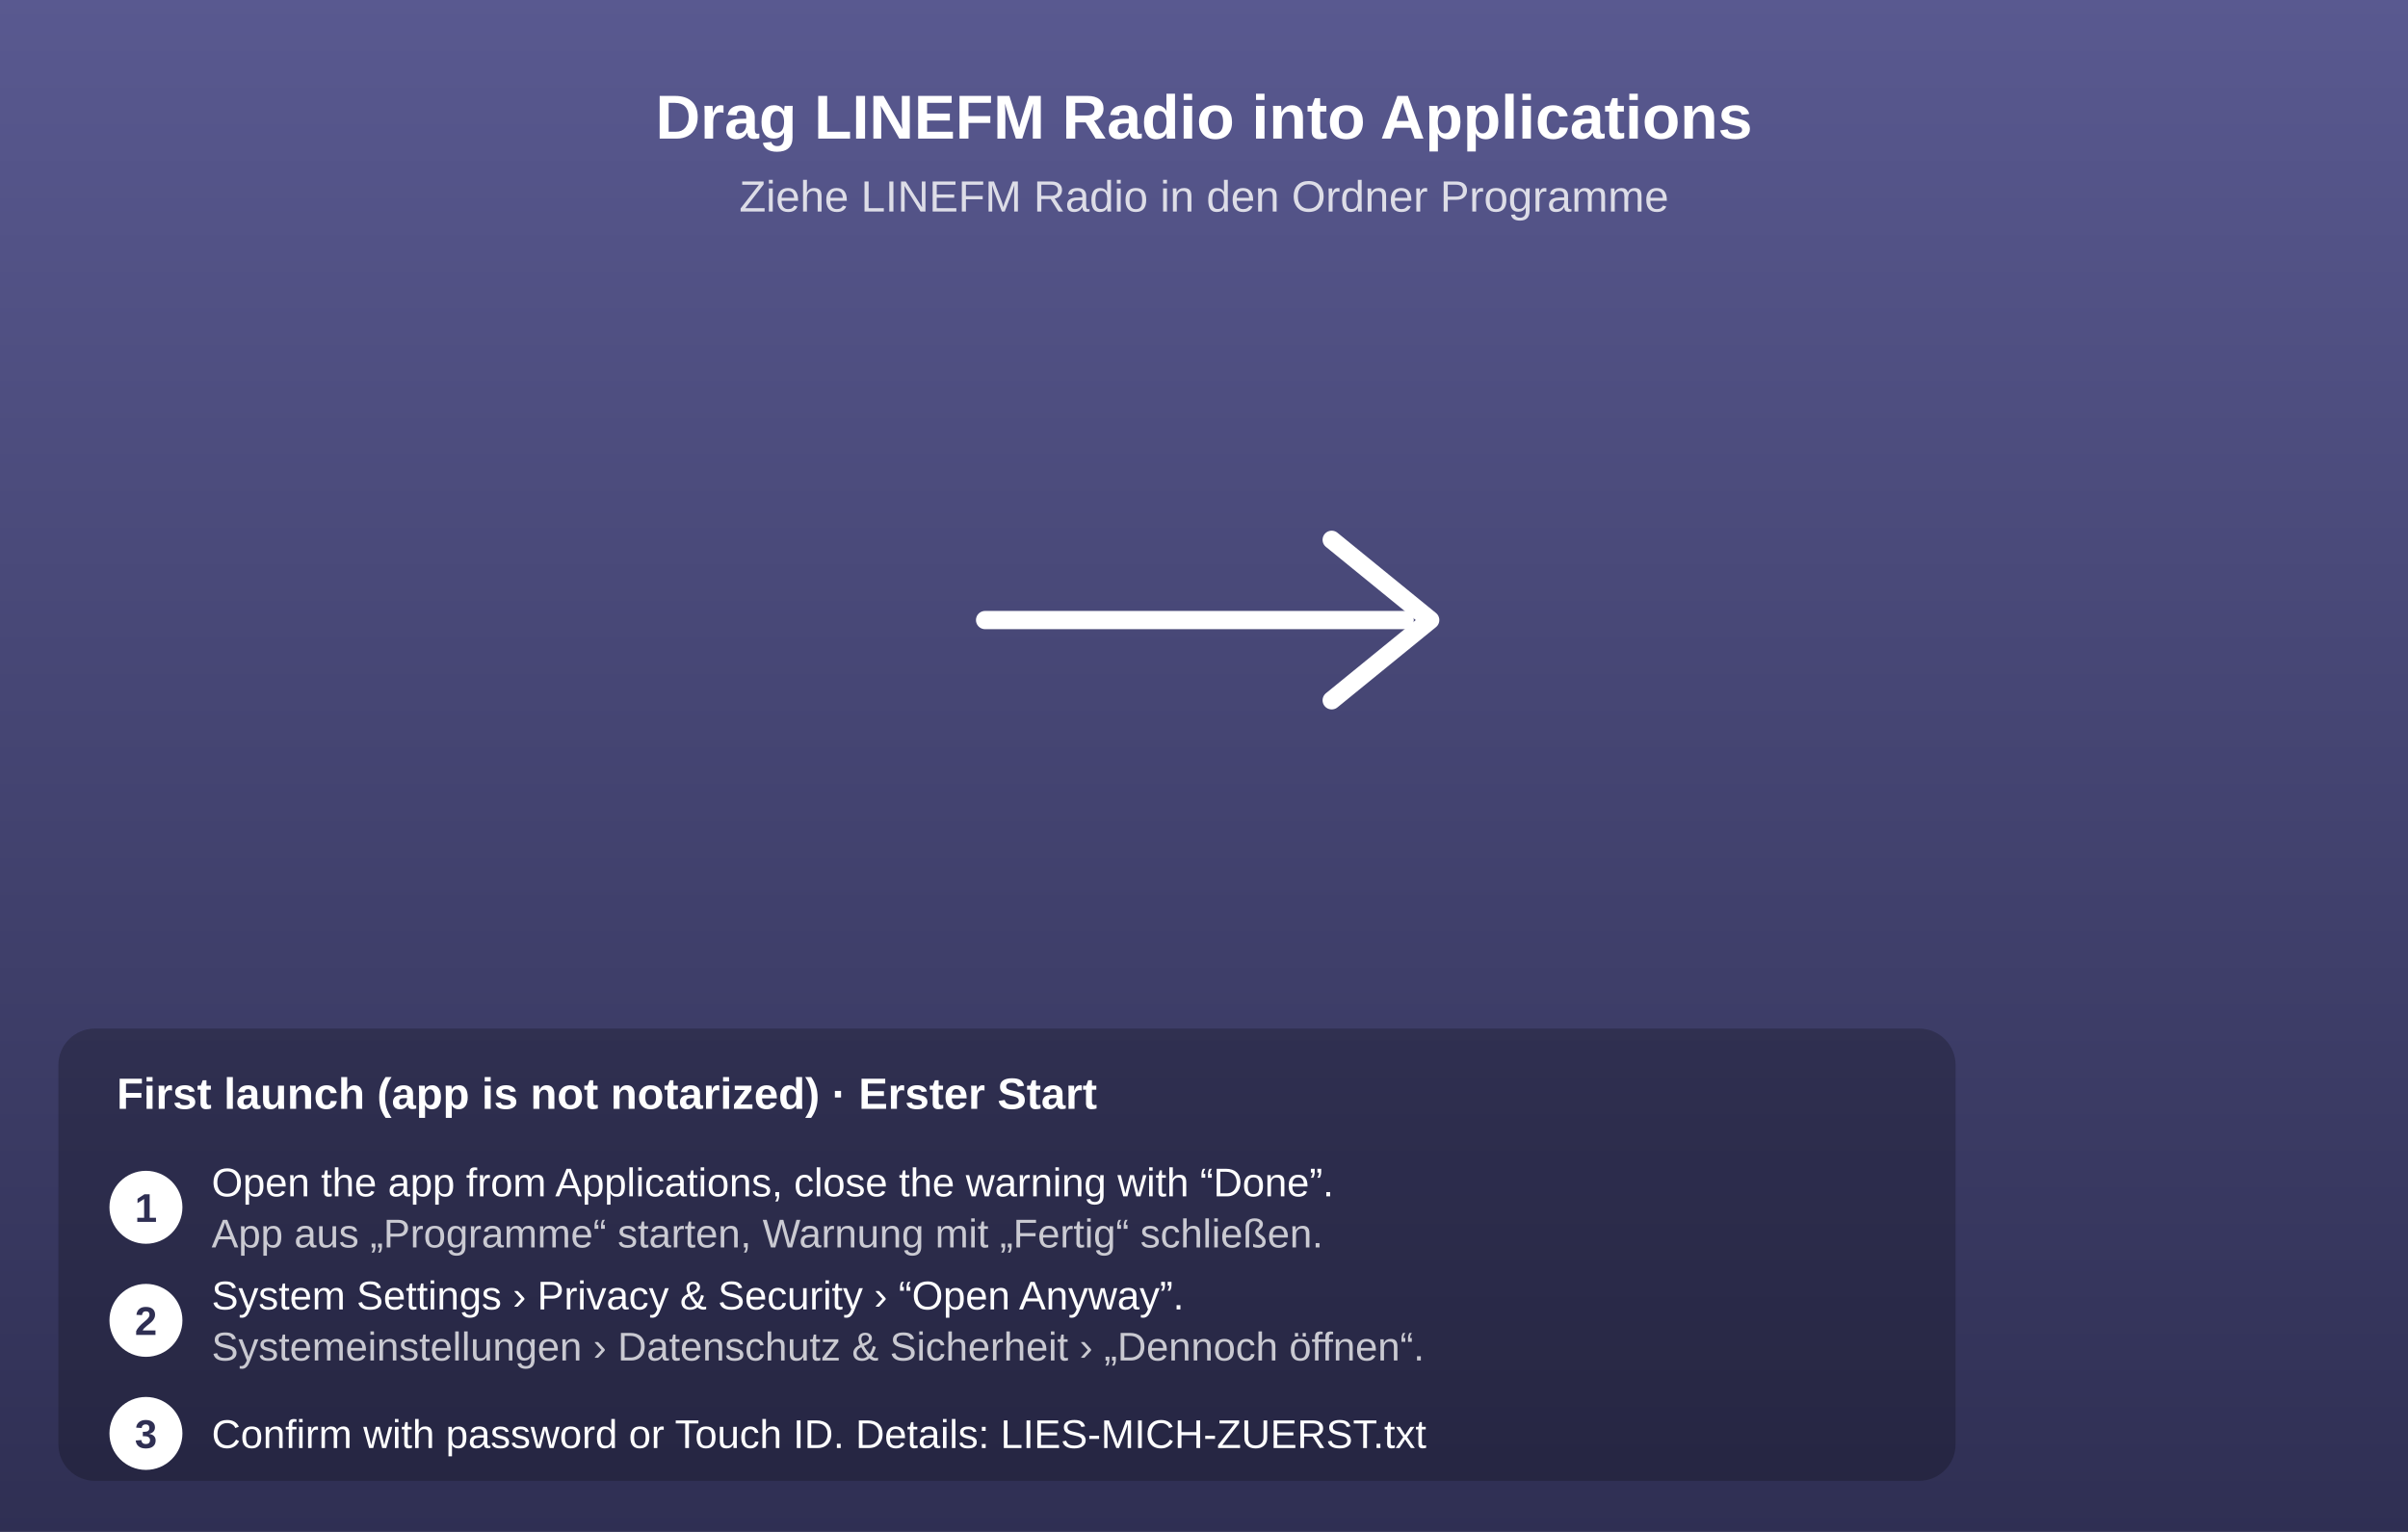
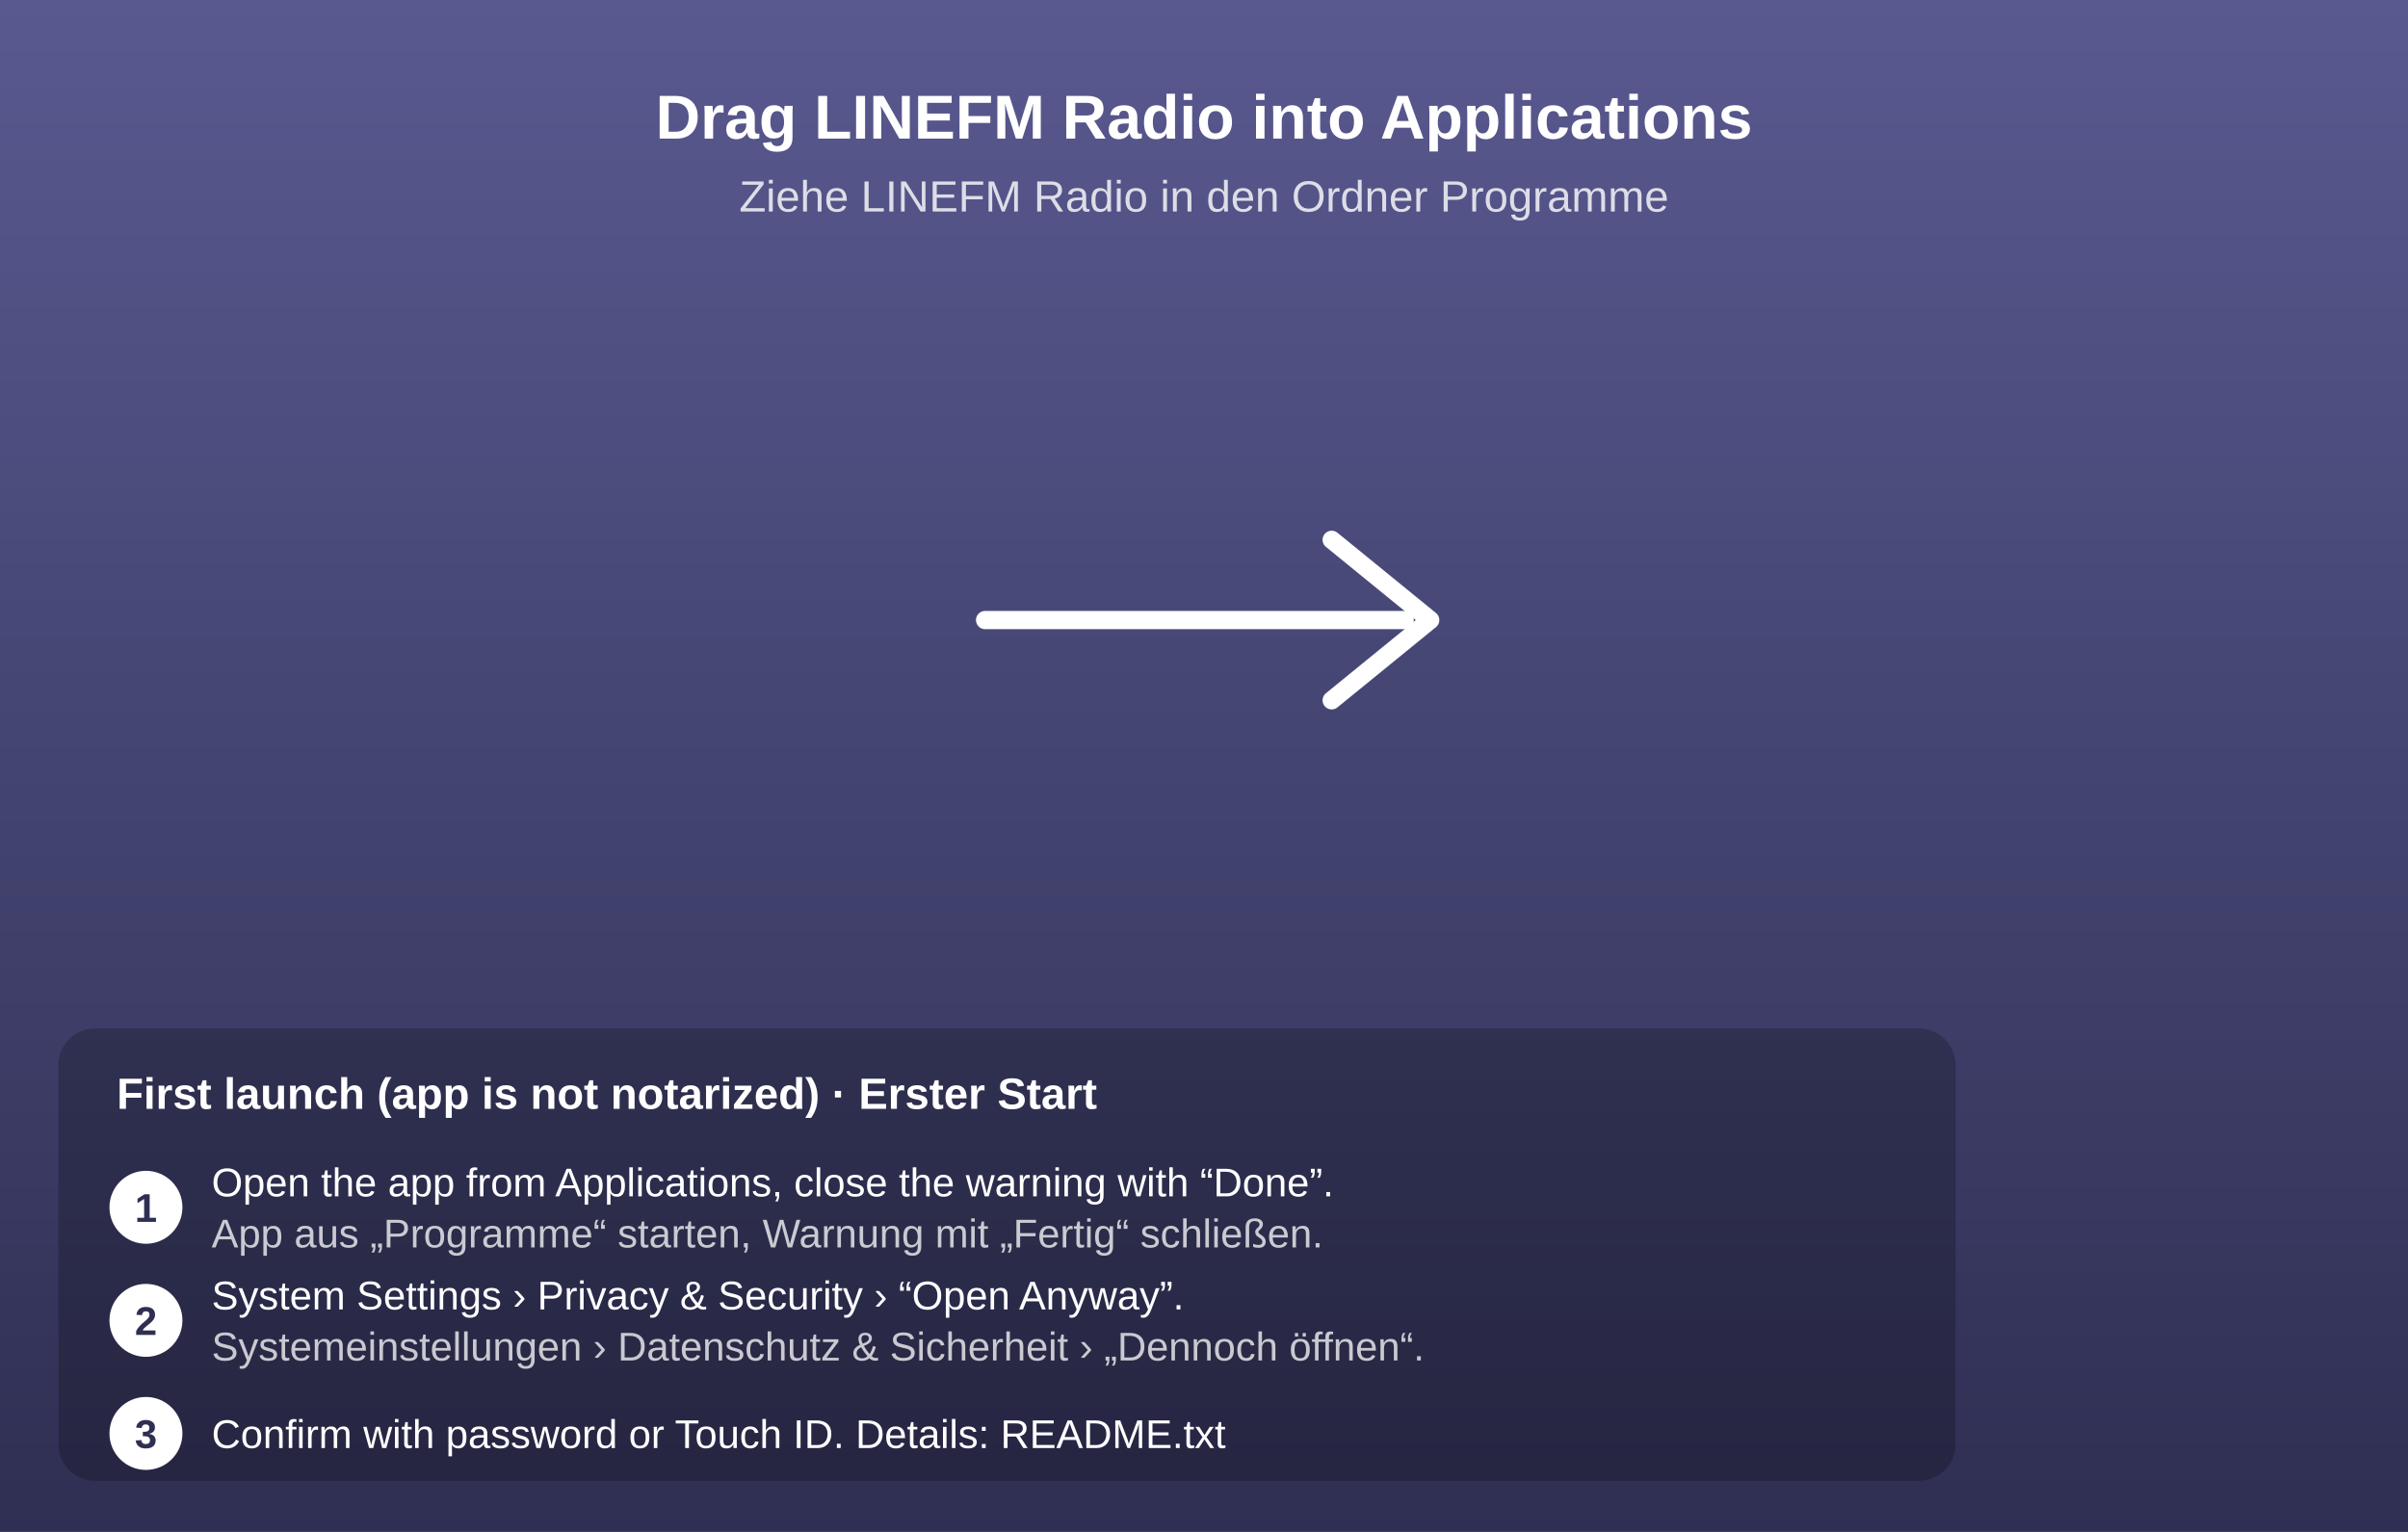
<svg xmlns="http://www.w3.org/2000/svg" width="660" height="420" viewBox="0 0 660 420">
  <defs>
    <linearGradient id="bg" x1="0" y1="0" x2="0" y2="1">
      <stop offset="0" stop-color="#595990" />
      <stop offset="1" stop-color="#2F2F53" />
    </linearGradient>
  </defs>
  <rect width="660" height="420" fill="url(#bg)" />
  <g font-family="Arial" fill="#FFFFFF">
    <text x="330" y="38" font-size="17" font-weight="bold" text-anchor="middle">Drag LINEFM Radio into Applications</text>
    <text x="330" y="58" font-size="12" text-anchor="middle" fill-opacity="0.8">Ziehe LINEFM Radio in den Ordner Programme</text>
  </g>
  <g stroke="#FFFFFF" stroke-width="5" fill="none" stroke-linecap="round" stroke-linejoin="round">
    <path d="M270 170 H385" />
    <path d="M365 148 L392 170 L365 192" />
  </g>
  <g font-family="Arial" fill="#FFFFFF">
    <rect x="16" y="282" width="520" height="124" rx="10" fill="#000000" fill-opacity="0.22" />
    <text x="32" y="304" font-size="12" font-weight="bold">First launch (app is not notarized) · Erster Start</text>
    <g font-size="11">
      <circle cx="40" cy="331" r="10" fill="#FFFFFF" />
      <text x="40" y="335" text-anchor="middle" fill="#2F2F53" font-weight="bold">1</text>
      <text x="58" y="328">Open the app from Applications, close the warning with “Done”.</text>
      <text x="58" y="342" fill-opacity="0.75">App aus „Programme“ starten, Warnung mit „Fertig“ schließen.</text>
      <circle cx="40" cy="362" r="10" fill="#FFFFFF" />
      <text x="40" y="366" text-anchor="middle" fill="#2F2F53" font-weight="bold">2</text>
      <text x="58" y="359">System Settings › Privacy &amp; Security › “Open Anyway”.</text>
      <text x="58" y="373" fill-opacity="0.75">Systemeinstellungen › Datenschutz &amp; Sicherheit › „Dennoch öffnen“.</text>
      <circle cx="40" cy="393" r="10" fill="#FFFFFF" />
      <text x="40" y="397" text-anchor="middle" fill="#2F2F53" font-weight="bold">3</text>
-       <text x="58" y="397">Confirm with password or Touch ID. Details: LIES-MICH-ZUERST.txt</text>
+       <text x="58" y="397">Confirm with password or Touch ID. Details: README.txt</text>
    </g>
  </g>
</svg>
